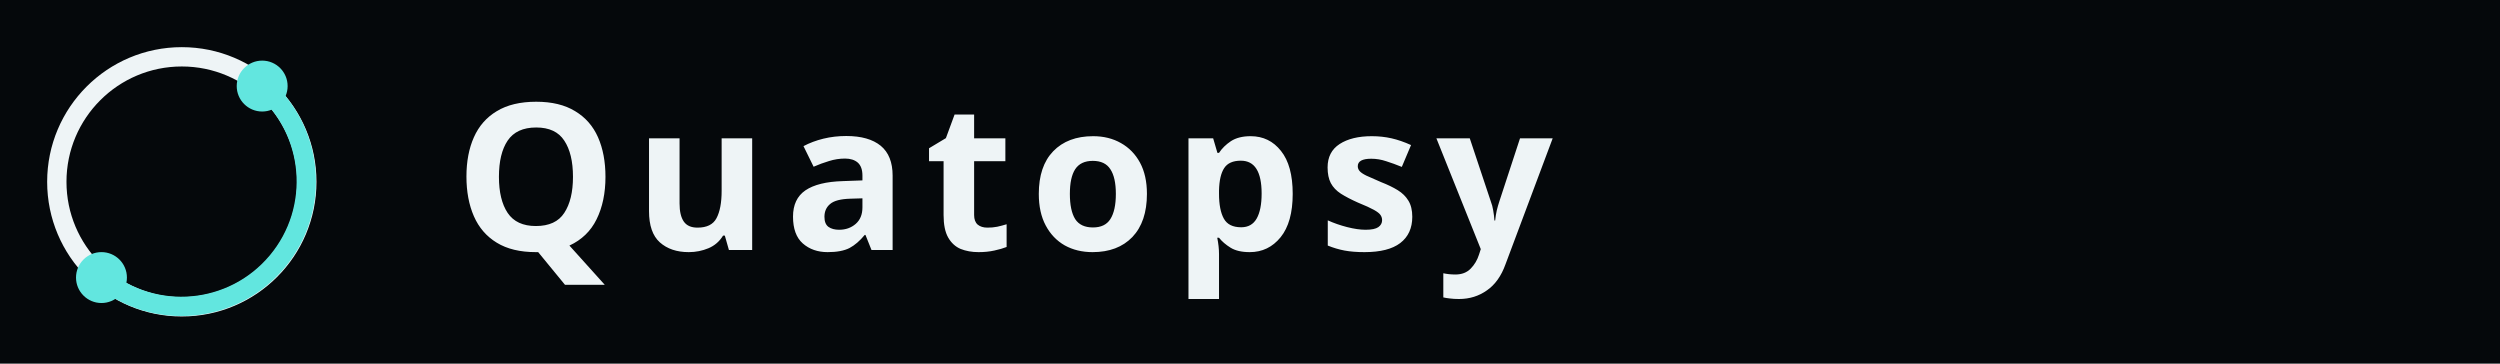
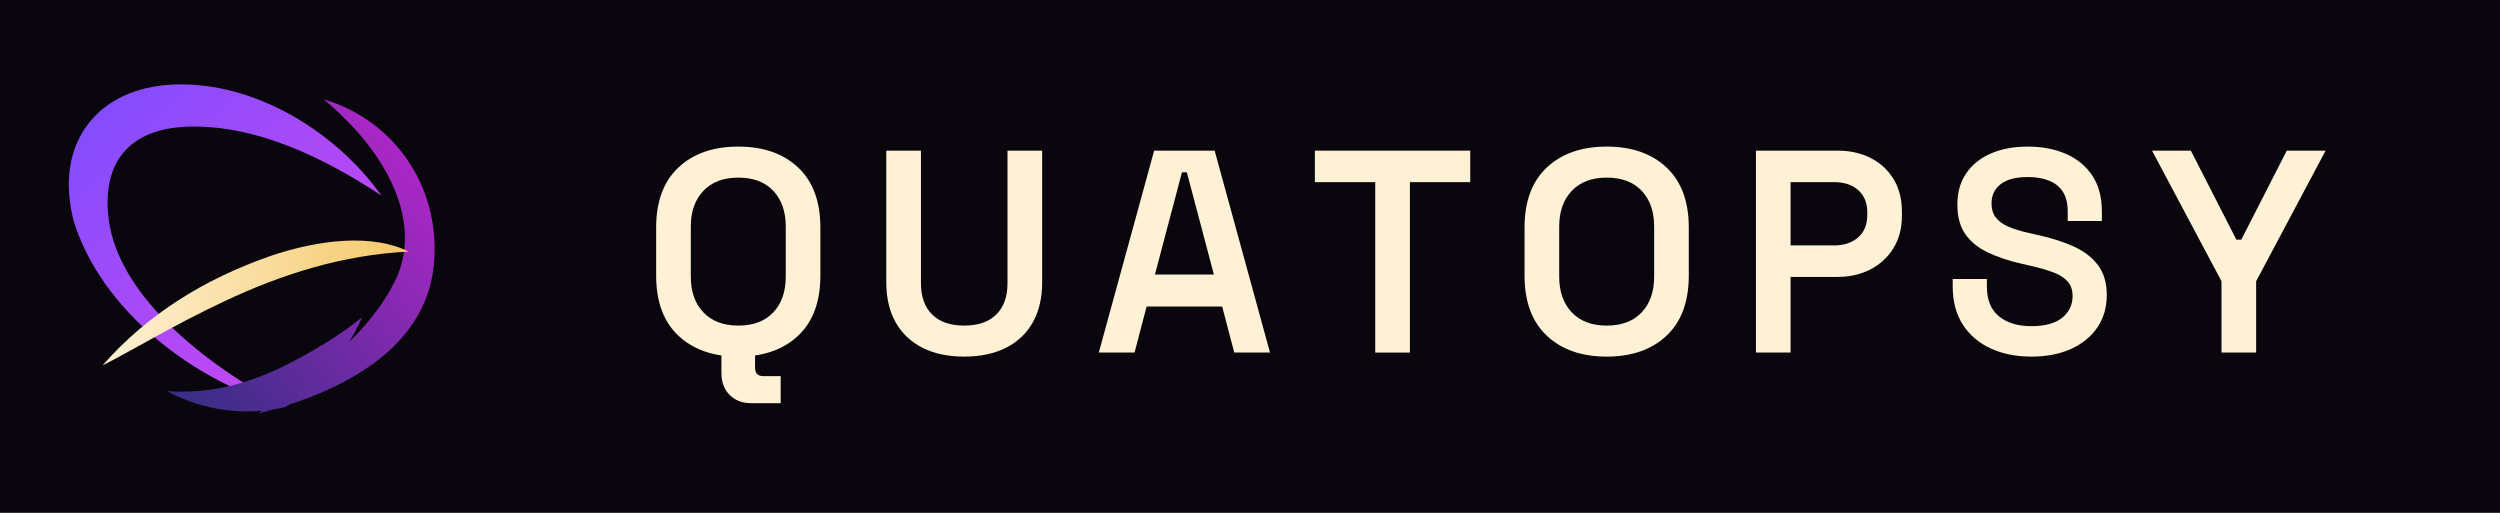
- <svg xmlns="http://www.w3.org/2000/svg" viewBox="0 0 220 32" role="img" aria-label="Quatopsy">
-   <rect width="220" height="32" fill="#05080b" />
+ <svg xmlns="http://www.w3.org/2000/svg" viewBox="0 0 156 32" role="img" aria-label="Quatopsy">
+   <rect width="156" height="32" fill="#09070d" />
  <g transform="translate(0,0)">
-     <circle cx="16.000" cy="16.000" r="11.000" fill="none" stroke="#eef4f6" stroke-width="1.700" />
-     <path d="M 23.071 7.574 A 11.000 11.000 0 0 1 8.929 24.426" fill="none" stroke="#62e6df" stroke-width="1.700" stroke-linecap="round" />
-     <circle cx="23.071" cy="7.574" r="2.240" fill="#62e6df" />
-     <circle cx="8.929" cy="24.426" r="2.240" fill="#62e6df" />
+     <defs>
+       <linearGradient id="qa" x1="0" y1="0" x2="1" y2="1">
+         <stop stop-color="#7c4dff" />
+         <stop offset="1" stop-color="#d946ef" />
+       </linearGradient>
+       <linearGradient id="qb" x1="0" y1="1" x2="1" y2="0">
+         <stop stop-color="#312e81" />
+         <stop offset="1" stop-color="#c026d3" />
+       </linearGradient>
+       <linearGradient id="qc" x1="0" y1="0" x2="1" y2="0">
+         <stop stop-color="#fff1d6" />
+         <stop offset="1" stop-color="#f5c96a" />
+       </linearGradient>
+     </defs>
+     <path d="M4.6 13.8 C3.4 9.2 5.8 5.7 10.4 5.3 C15.5 4.9 20.8 8.0 23.8 12.2 C20.3 9.9 16.1 7.8 11.8 7.9 C8.0 8.0 6.3 10.2 6.8 13.8 C7.4 18.0 11.8 22.2 17.8 25.4 C12.0 23.8 6.3 19.3 4.6 13.8 Z" fill="url(#qa)" />
+     <path d="M20.2 6.2 C24.6 7.5 27.4 11.6 27.1 16.2 C26.8 21.3 22.1 24.3 16.1 25.8 C19.7 23.4 23.3 20.6 24.8 17.2 C26.2 13.9 24.4 9.7 20.2 6.2 Z M17.8 25.4 C15.3 26.0 12.6 25.6 10.4 24.4 C13.0 24.6 15.4 24.0 17.8 22.8 C19.4 22.0 21.1 21.0 22.6 19.8 C21.4 22.4 19.9 24.2 17.8 25.4 Z" fill="url(#qb)" />
+     <path d="M6.4 22.8 C9.2 19.6 12.8 17.4 16.8 16.0 C20.0 14.9 23.3 14.6 25.5 15.7 C21.4 15.9 17.6 17.1 14.0 18.8 C10.8 20.3 8.2 21.9 6.4 22.8 Z" fill="url(#qc)" />
  </g>
-   <text x="40" y="22" fill="#eef4f6" font-family="system-ui, &quot;Segoe UI&quot;, sans-serif" font-size="18" font-weight="650" letter-spacing="0.08em">Quatopsy</text>
+   <g transform="translate(40,0)" fill="#fff1d6">
+     <path d="M6.068 22.252Q3.721 22.252 2.332 20.947Q0.944 19.642 0.944 17.196V14.204Q0.944 11.758 2.332 10.453Q3.721 9.148 6.068 9.148Q8.416 9.148 9.804 10.453Q11.192 11.758 11.192 14.204V17.196Q11.192 19.642 9.804 20.947Q8.416 22.252 6.068 22.252ZM6.068 20.317Q7.476 20.317 8.253 19.493Q9.031 18.668 9.031 17.262V14.138Q9.031 12.732 8.253 11.907Q7.476 11.083 6.068 11.083Q4.679 11.083 3.892 11.907Q3.106 12.732 3.106 14.138V17.262Q3.106 18.668 3.892 19.493Q4.679 20.317 6.068 20.317ZM6.871 25.158Q6.043 25.158 5.53 24.645Q5.017 24.133 5.017 23.268V22.0H7.116V22.93Q7.116 23.47 7.62 23.47H8.714V25.158Z" />
+     <path d="M20.167 22.252Q18.654 22.252 17.563 21.701Q16.472 21.149 15.888 20.111Q15.305 19.072 15.305 17.626V9.4H17.467V17.685Q17.467 18.931 18.164 19.624Q18.862 20.317 20.167 20.317Q21.472 20.317 22.17 19.624Q22.868 18.931 22.868 17.685V9.4H25.03V17.626Q25.03 19.072 24.448 20.111Q23.866 21.149 22.774 21.701Q21.681 22.252 20.167 22.252Z" />
+     <path d="M28.565 22.0 32.019 9.4H35.794L39.248 22.0H37.017L36.264 19.127H31.549L30.796 22.0ZM32.067 17.133H35.747L34.059 10.752H33.754Z" />
+     <path d="M45.815 22.0V11.365H42.049V9.4H51.743V11.365H47.977V22.0Z" />
+     <path d="M60.256 22.252Q57.909 22.252 56.52 20.947Q55.132 19.642 55.132 17.196V14.204Q55.132 11.758 56.52 10.453Q57.909 9.148 60.256 9.148Q62.604 9.148 63.992 10.453Q65.38 11.758 65.38 14.204V17.196Q65.38 19.642 63.992 20.947Q62.604 22.252 60.256 22.252ZM60.256 20.317Q61.664 20.317 62.441 19.493Q63.219 18.668 63.219 17.262V14.138Q63.219 12.732 62.441 11.907Q61.664 11.083 60.256 11.083Q58.867 11.083 58.08 11.907Q57.294 12.732 57.294 14.138V17.262Q57.294 18.668 58.08 19.493Q58.867 20.317 60.256 20.317Z" />
+     <path d="M69.571 22.0V9.4H74.664Q75.839 9.4 76.745 9.868Q77.651 10.335 78.165 11.187Q78.68 12.038 78.68 13.216V13.462Q78.68 14.626 78.149 15.486Q77.618 16.347 76.712 16.813Q75.806 17.279 74.664 17.279H71.733V22.0ZM71.733 15.314H74.449Q75.383 15.314 75.95 14.811Q76.518 14.309 76.518 13.429V13.249Q76.518 12.367 75.954 11.866Q75.389 11.365 74.449 11.365H71.733Z" />
+     <path d="M86.755 22.252Q85.316 22.252 84.209 21.738Q83.103 21.224 82.476 20.25Q81.849 19.277 81.849 17.883V17.408H83.981V17.883Q83.981 19.124 84.735 19.739Q85.489 20.353 86.755 20.353Q88.039 20.353 88.684 19.824Q89.33 19.296 89.33 18.474Q89.33 17.911 89.02 17.563Q88.711 17.216 88.128 16.996Q87.545 16.776 86.726 16.59L86.183 16.465Q84.934 16.181 84.027 15.746Q83.121 15.311 82.63 14.602Q82.14 13.893 82.14 12.763Q82.14 11.633 82.686 10.825Q83.232 10.017 84.22 9.583Q85.208 9.148 86.539 9.148Q87.87 9.148 88.914 9.602Q89.957 10.057 90.557 10.953Q91.157 11.849 91.157 13.198V13.792H89.025V13.198Q89.025 12.431 88.719 11.96Q88.413 11.489 87.853 11.268Q87.294 11.047 86.539 11.047Q85.418 11.047 84.845 11.487Q84.272 11.926 84.272 12.704Q84.272 13.222 84.534 13.568Q84.796 13.914 85.309 14.14Q85.822 14.365 86.597 14.537L87.14 14.661Q88.427 14.94 89.396 15.379Q90.365 15.818 90.913 16.545Q91.462 17.272 91.462 18.414Q91.462 19.557 90.883 20.419Q90.305 21.281 89.248 21.766Q88.191 22.252 86.755 22.252Z" />
+     <path d="M98.622 22.0V17.549L94.287 9.4H96.71L99.55 14.957H99.855L102.695 9.4H105.118L100.783 17.549V22.0Z" />
+   </g>
</svg>
